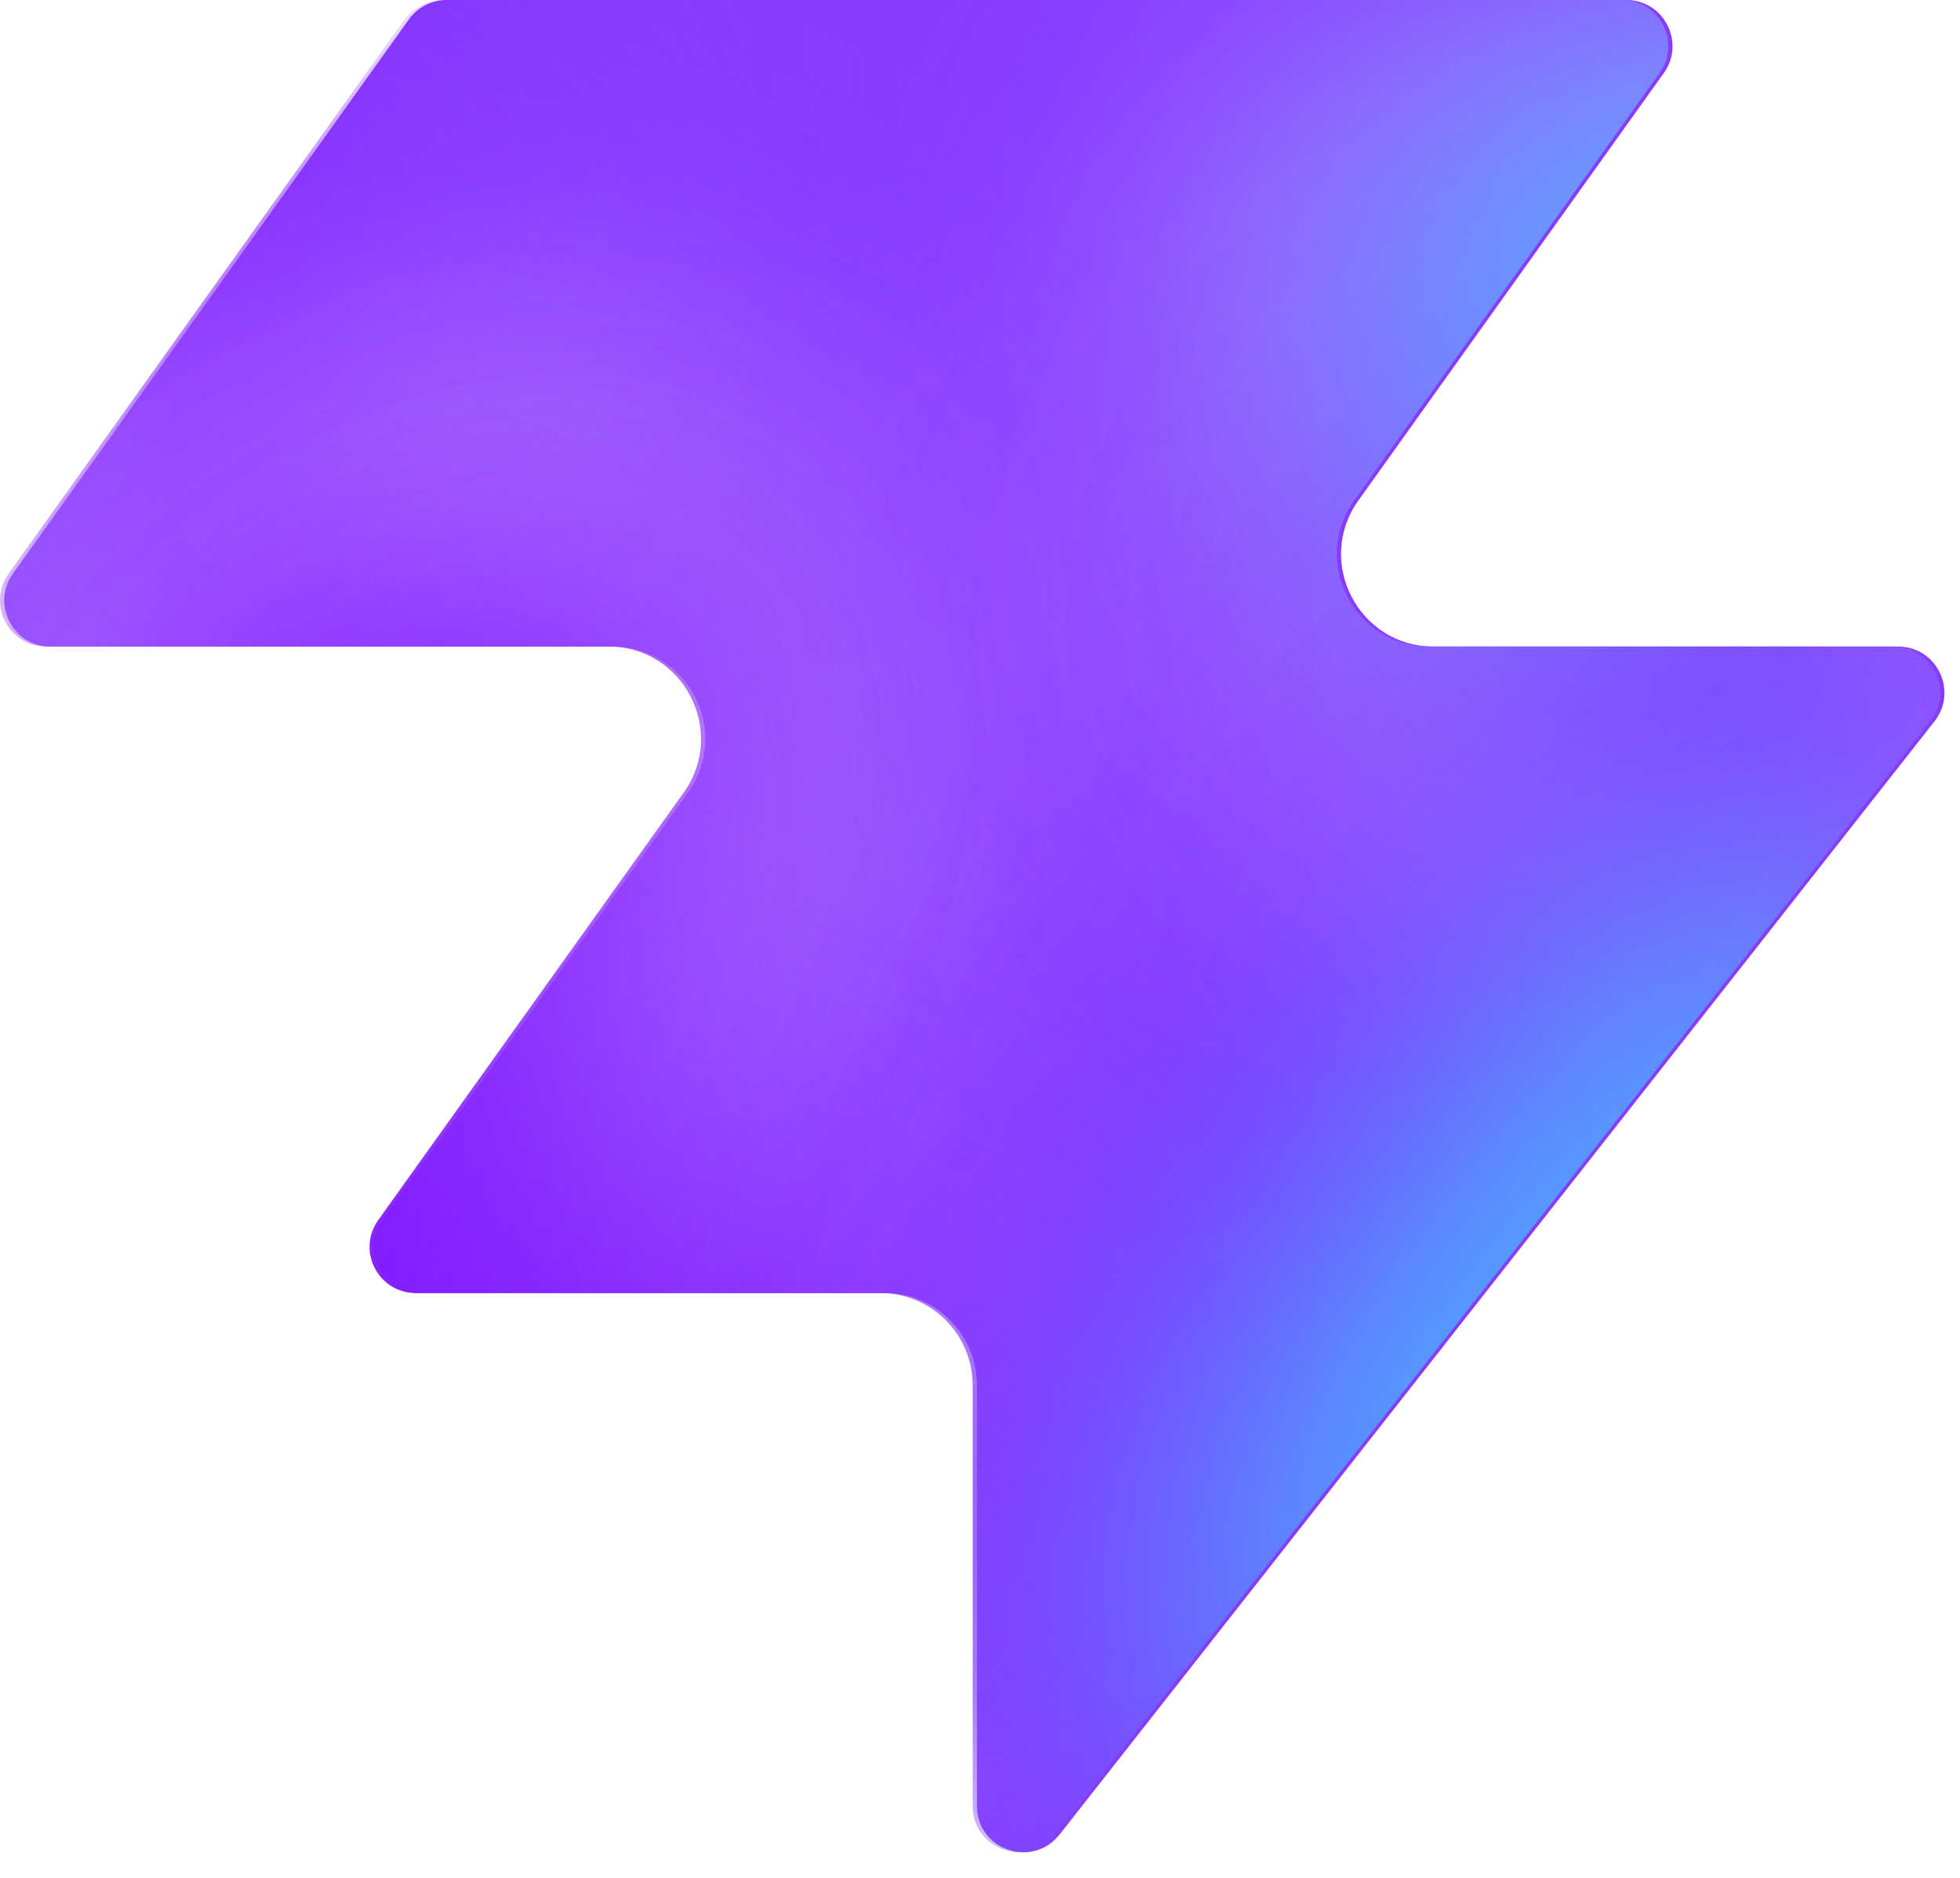
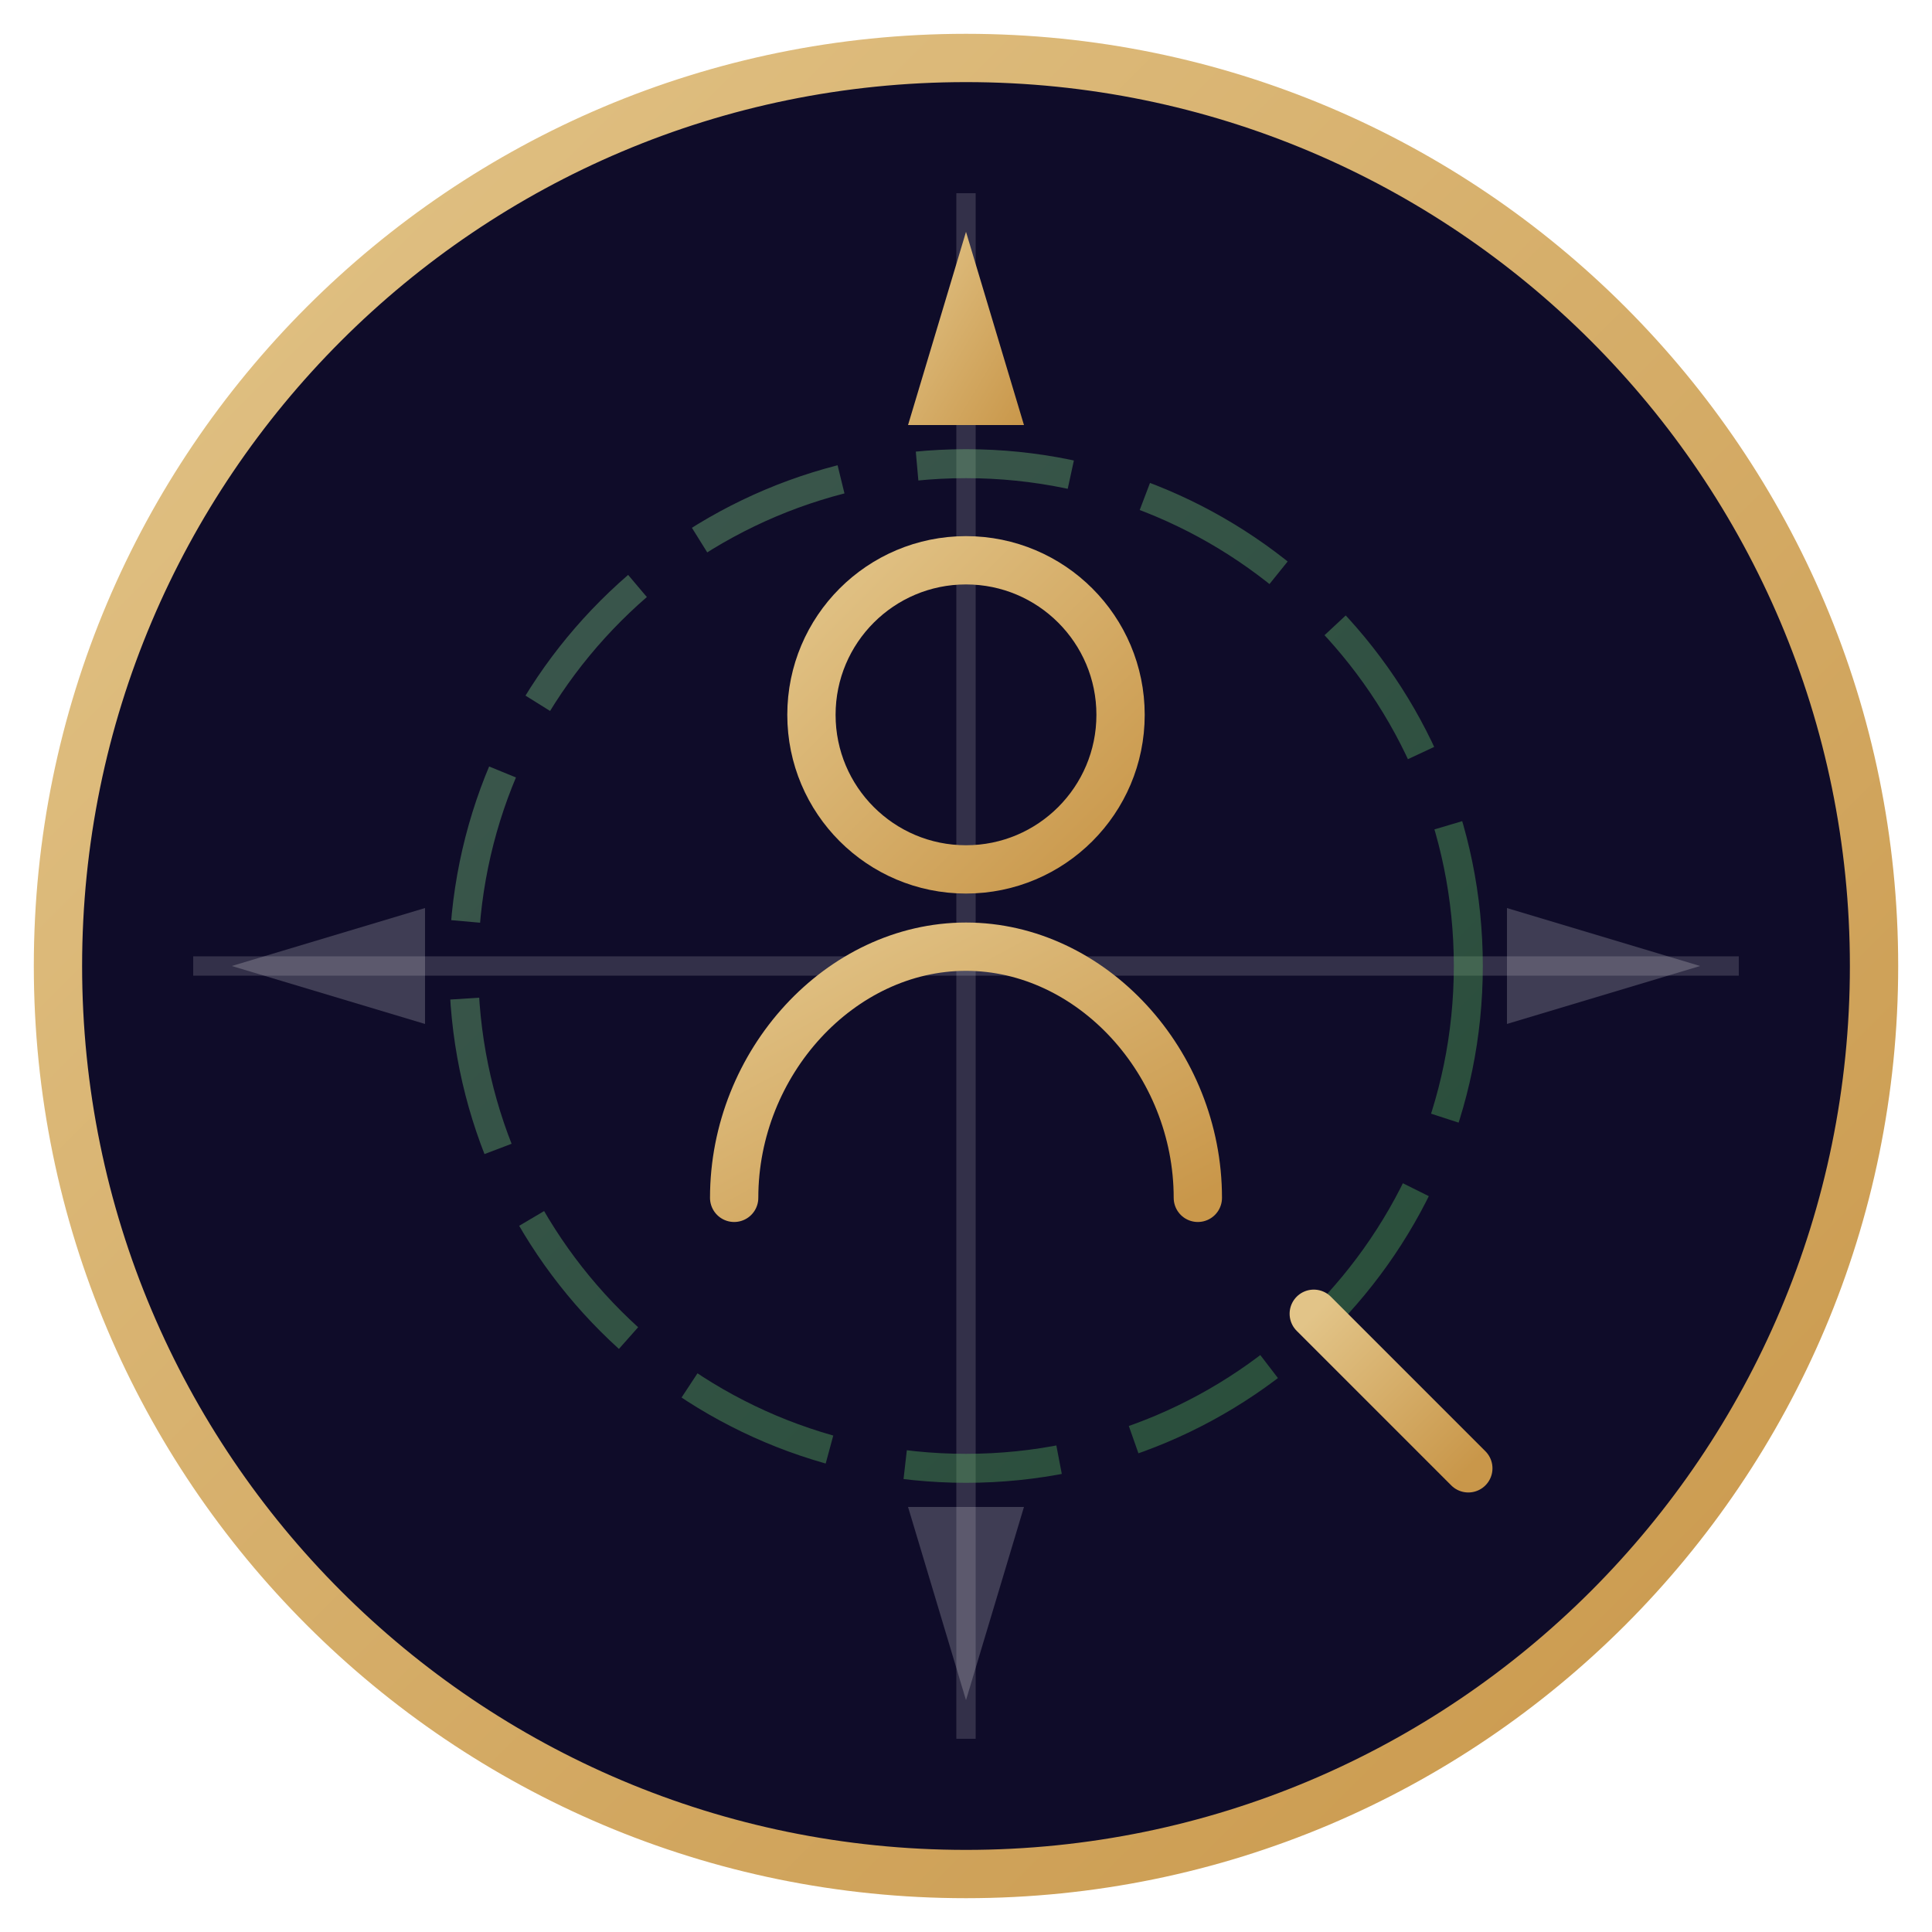
- <svg xmlns="http://www.w3.org/2000/svg" width="48" height="46" fill="none" viewBox="0 0 48 46">
-   <path fill="#863bff" d="M25.946 44.938c-.664.845-2.021.375-2.021-.698V33.937a2.26 2.26 0 0 0-2.262-2.262H10.287c-.92 0-1.456-1.04-.92-1.788l7.48-10.471c1.07-1.497 0-3.578-1.842-3.578H1.237c-.92 0-1.456-1.04-.92-1.788L10.013.474c.214-.297.556-.474.92-.474h28.894c.92 0 1.456 1.04.92 1.788l-7.48 10.471c-1.07 1.498 0 3.579 1.842 3.579h11.377c.943 0 1.473 1.088.89 1.83L25.947 44.94z" style="fill:#863bff;fill:color(display-p3 .525 .23 1);fill-opacity:1" />
-   <mask id="a" width="48" height="46" x="0" y="0" maskUnits="userSpaceOnUse" style="mask-type:alpha">
-     <path fill="#000" d="M25.842 44.938c-.664.844-2.021.375-2.021-.698V33.937a2.26 2.26 0 0 0-2.262-2.262H10.183c-.92 0-1.456-1.04-.92-1.788l7.48-10.471c1.07-1.498 0-3.579-1.842-3.579H1.133c-.92 0-1.456-1.04-.92-1.787L9.91.473c.214-.297.556-.474.92-.474h28.894c.92 0 1.456 1.04.92 1.788l-7.48 10.471c-1.07 1.498 0 3.578 1.842 3.578h11.377c.943 0 1.473 1.088.89 1.832L25.843 44.94z" style="fill:#000;fill-opacity:1" />
-   </mask>
-   <g mask="url(#a)">
-     <g filter="url(#b)">
-       <ellipse cx="5.508" cy="14.704" fill="#ede6ff" rx="5.508" ry="14.704" style="fill:#ede6ff;fill:color(display-p3 .927 .903 1);fill-opacity:1" transform="matrix(.00324 1 1 -.00324 -4.47 31.516)" />
-     </g>
-     <g filter="url(#c)">
-       <ellipse cx="10.399" cy="29.851" fill="#ede6ff" rx="10.399" ry="29.851" style="fill:#ede6ff;fill:color(display-p3 .927 .903 1);fill-opacity:1" transform="matrix(.00324 1 1 -.00324 -39.328 7.883)" />
-     </g>
-     <g filter="url(#d)">
-       <ellipse cx="5.508" cy="30.487" fill="#7e14ff" rx="5.508" ry="30.487" style="fill:#7e14ff;fill:color(display-p3 .492 .077 1);fill-opacity:1" transform="rotate(89.814 -25.913 -14.639)scale(1 -1)" />
-     </g>
-     <g filter="url(#e)">
-       <ellipse cx="5.508" cy="30.599" fill="#7e14ff" rx="5.508" ry="30.599" style="fill:#7e14ff;fill:color(display-p3 .492 .077 1);fill-opacity:1" transform="rotate(89.814 -32.644 -3.334)scale(1 -1)" />
-     </g>
-     <g filter="url(#f)">
-       <ellipse cx="5.508" cy="30.599" fill="#7e14ff" rx="5.508" ry="30.599" style="fill:#7e14ff;fill:color(display-p3 .492 .077 1);fill-opacity:1" transform="matrix(.00324 1 1 -.00324 -34.34 30.47)" />
-     </g>
-     <g filter="url(#g)">
-       <ellipse cx="14.072" cy="22.078" fill="#ede6ff" rx="14.072" ry="22.078" style="fill:#ede6ff;fill:color(display-p3 .927 .903 1);fill-opacity:1" transform="rotate(93.35 24.506 48.493)scale(-1 1)" />
-     </g>
-     <g filter="url(#h)">
-       <ellipse cx="3.47" cy="21.501" fill="#7e14ff" rx="3.47" ry="21.501" style="fill:#7e14ff;fill:color(display-p3 .492 .077 1);fill-opacity:1" transform="rotate(89.009 28.708 47.59)scale(-1 1)" />
-     </g>
-     <g filter="url(#i)">
-       <ellipse cx="3.47" cy="21.501" fill="#7e14ff" rx="3.47" ry="21.501" style="fill:#7e14ff;fill:color(display-p3 .492 .077 1);fill-opacity:1" transform="rotate(89.009 28.708 47.59)scale(-1 1)" />
-     </g>
-     <g filter="url(#j)">
-       <ellipse cx=".387" cy="8.972" fill="#7e14ff" rx="4.407" ry="29.108" style="fill:#7e14ff;fill:color(display-p3 .492 .077 1);fill-opacity:1" transform="rotate(39.51 .387 8.972)" />
-     </g>
-     <g filter="url(#k)">
-       <ellipse cx="47.523" cy="-6.092" fill="#7e14ff" rx="4.407" ry="29.108" style="fill:#7e14ff;fill:color(display-p3 .492 .077 1);fill-opacity:1" transform="rotate(37.892 47.523 -6.092)" />
-     </g>
-     <g filter="url(#l)">
-       <ellipse cx="41.412" cy="6.333" fill="#47bfff" rx="5.971" ry="9.665" style="fill:#47bfff;fill:color(display-p3 .28 .748 1);fill-opacity:1" transform="rotate(37.892 41.412 6.333)" />
-     </g>
-     <g filter="url(#m)">
-       <ellipse cx="-1.879" cy="38.332" fill="#7e14ff" rx="4.407" ry="29.108" style="fill:#7e14ff;fill:color(display-p3 .492 .077 1);fill-opacity:1" transform="rotate(37.892 -1.88 38.332)" />
-     </g>
-     <g filter="url(#n)">
-       <ellipse cx="-1.879" cy="38.332" fill="#7e14ff" rx="4.407" ry="29.108" style="fill:#7e14ff;fill:color(display-p3 .492 .077 1);fill-opacity:1" transform="rotate(37.892 -1.88 38.332)" />
-     </g>
-     <g filter="url(#o)">
-       <ellipse cx="35.651" cy="29.907" fill="#7e14ff" rx="4.407" ry="29.108" style="fill:#7e14ff;fill:color(display-p3 .492 .077 1);fill-opacity:1" transform="rotate(37.892 35.651 29.907)" />
-     </g>
-     <g filter="url(#p)">
-       <ellipse cx="38.418" cy="32.4" fill="#47bfff" rx="5.971" ry="15.297" style="fill:#47bfff;fill:color(display-p3 .28 .748 1);fill-opacity:1" transform="rotate(37.892 38.418 32.4)" />
-     </g>
-   </g>
+ <svg xmlns="http://www.w3.org/2000/svg" viewBox="0 0 100 100">
  <defs>
-     <filter id="b" width="60.045" height="41.654" x="-19.77" y="16.149" color-interpolation-filters="sRGB" filterUnits="userSpaceOnUse">
-       <feFlood flood-opacity="0" result="BackgroundImageFix" />
-       <feBlend in="SourceGraphic" in2="BackgroundImageFix" result="shape" />
-       <feGaussianBlur result="effect1_foregroundBlur_2002_17158" stdDeviation="7.659" />
-     </filter>
-     <filter id="c" width="90.34" height="51.437" x="-54.613" y="-7.533" color-interpolation-filters="sRGB" filterUnits="userSpaceOnUse">
-       <feFlood flood-opacity="0" result="BackgroundImageFix" />
-       <feBlend in="SourceGraphic" in2="BackgroundImageFix" result="shape" />
-       <feGaussianBlur result="effect1_foregroundBlur_2002_17158" stdDeviation="7.659" />
-     </filter>
-     <filter id="d" width="79.355" height="29.4" x="-49.64" y="2.03" color-interpolation-filters="sRGB" filterUnits="userSpaceOnUse">
-       <feFlood flood-opacity="0" result="BackgroundImageFix" />
-       <feBlend in="SourceGraphic" in2="BackgroundImageFix" result="shape" />
-       <feGaussianBlur result="effect1_foregroundBlur_2002_17158" stdDeviation="4.596" />
-     </filter>
-     <filter id="e" width="79.579" height="29.4" x="-45.045" y="20.029" color-interpolation-filters="sRGB" filterUnits="userSpaceOnUse">
-       <feFlood flood-opacity="0" result="BackgroundImageFix" />
-       <feBlend in="SourceGraphic" in2="BackgroundImageFix" result="shape" />
-       <feGaussianBlur result="effect1_foregroundBlur_2002_17158" stdDeviation="4.596" />
-     </filter>
-     <filter id="f" width="79.579" height="29.4" x="-43.513" y="21.178" color-interpolation-filters="sRGB" filterUnits="userSpaceOnUse">
-       <feFlood flood-opacity="0" result="BackgroundImageFix" />
-       <feBlend in="SourceGraphic" in2="BackgroundImageFix" result="shape" />
-       <feGaussianBlur result="effect1_foregroundBlur_2002_17158" stdDeviation="4.596" />
-     </filter>
-     <filter id="g" width="74.749" height="58.852" x="15.756" y="-17.901" color-interpolation-filters="sRGB" filterUnits="userSpaceOnUse">
-       <feFlood flood-opacity="0" result="BackgroundImageFix" />
-       <feBlend in="SourceGraphic" in2="BackgroundImageFix" result="shape" />
-       <feGaussianBlur result="effect1_foregroundBlur_2002_17158" stdDeviation="7.659" />
-     </filter>
-     <filter id="h" width="61.377" height="25.362" x="23.548" y="2.284" color-interpolation-filters="sRGB" filterUnits="userSpaceOnUse">
-       <feFlood flood-opacity="0" result="BackgroundImageFix" />
-       <feBlend in="SourceGraphic" in2="BackgroundImageFix" result="shape" />
-       <feGaussianBlur result="effect1_foregroundBlur_2002_17158" stdDeviation="4.596" />
-     </filter>
-     <filter id="i" width="61.377" height="25.362" x="23.548" y="2.284" color-interpolation-filters="sRGB" filterUnits="userSpaceOnUse">
-       <feFlood flood-opacity="0" result="BackgroundImageFix" />
-       <feBlend in="SourceGraphic" in2="BackgroundImageFix" result="shape" />
-       <feGaussianBlur result="effect1_foregroundBlur_2002_17158" stdDeviation="4.596" />
-     </filter>
-     <filter id="j" width="56.045" height="63.649" x="-27.636" y="-22.853" color-interpolation-filters="sRGB" filterUnits="userSpaceOnUse">
-       <feFlood flood-opacity="0" result="BackgroundImageFix" />
-       <feBlend in="SourceGraphic" in2="BackgroundImageFix" result="shape" />
-       <feGaussianBlur result="effect1_foregroundBlur_2002_17158" stdDeviation="4.596" />
-     </filter>
-     <filter id="k" width="54.814" height="64.646" x="20.116" y="-38.415" color-interpolation-filters="sRGB" filterUnits="userSpaceOnUse">
-       <feFlood flood-opacity="0" result="BackgroundImageFix" />
-       <feBlend in="SourceGraphic" in2="BackgroundImageFix" result="shape" />
-       <feGaussianBlur result="effect1_foregroundBlur_2002_17158" stdDeviation="4.596" />
-     </filter>
-     <filter id="l" width="33.541" height="35.313" x="24.641" y="-11.323" color-interpolation-filters="sRGB" filterUnits="userSpaceOnUse">
-       <feFlood flood-opacity="0" result="BackgroundImageFix" />
-       <feBlend in="SourceGraphic" in2="BackgroundImageFix" result="shape" />
-       <feGaussianBlur result="effect1_foregroundBlur_2002_17158" stdDeviation="4.596" />
-     </filter>
-     <filter id="m" width="54.814" height="64.646" x="-29.286" y="6.009" color-interpolation-filters="sRGB" filterUnits="userSpaceOnUse">
-       <feFlood flood-opacity="0" result="BackgroundImageFix" />
-       <feBlend in="SourceGraphic" in2="BackgroundImageFix" result="shape" />
-       <feGaussianBlur result="effect1_foregroundBlur_2002_17158" stdDeviation="4.596" />
-     </filter>
-     <filter id="n" width="54.814" height="64.646" x="-29.286" y="6.009" color-interpolation-filters="sRGB" filterUnits="userSpaceOnUse">
-       <feFlood flood-opacity="0" result="BackgroundImageFix" />
-       <feBlend in="SourceGraphic" in2="BackgroundImageFix" result="shape" />
-       <feGaussianBlur result="effect1_foregroundBlur_2002_17158" stdDeviation="4.596" />
-     </filter>
-     <filter id="o" width="54.814" height="64.646" x="8.244" y="-2.416" color-interpolation-filters="sRGB" filterUnits="userSpaceOnUse">
-       <feFlood flood-opacity="0" result="BackgroundImageFix" />
-       <feBlend in="SourceGraphic" in2="BackgroundImageFix" result="shape" />
-       <feGaussianBlur result="effect1_foregroundBlur_2002_17158" stdDeviation="4.596" />
-     </filter>
-     <filter id="p" width="39.409" height="43.623" x="18.713" y="10.588" color-interpolation-filters="sRGB" filterUnits="userSpaceOnUse">
-       <feFlood flood-opacity="0" result="BackgroundImageFix" />
-       <feBlend in="SourceGraphic" in2="BackgroundImageFix" result="shape" />
-       <feGaussianBlur result="effect1_foregroundBlur_2002_17158" stdDeviation="4.596" />
-     </filter>
+     <linearGradient id="fgn" x1="0" y1="0" x2="1" y2="1">
+       <stop offset="0%" stop-color="#e2c488" />
+       <stop offset="100%" stop-color="#c9974a" />
+     </linearGradient>
+     <linearGradient id="fgs" x1="0" y1="0" x2="1" y2="1">
+       <stop offset="0%" stop-color="#81c784" />
+       <stop offset="100%" stop-color="#4caf50" />
+     </linearGradient>
  </defs>
+   <circle cx="50" cy="50" r="47" fill="#0f0c29" stroke="url(#fgn)" stroke-width="2.5" />
+   <line x1="50" y1="10" x2="50" y2="90" stroke="rgba(255,255,255,0.15)" stroke-width="1" />
+   <line x1="10" y1="50" x2="90" y2="50" stroke="rgba(255,255,255,0.15)" stroke-width="1" />
+   <polygon points="50,12 53,22 47,22" fill="url(#fgn)" />
+   <polygon points="50,88 53,78 47,78" fill="rgba(255,255,255,0.2)" />
+   <polygon points="12,50 22,47 22,53" fill="rgba(255,255,255,0.2)" />
+   <polygon points="88,50 78,47 78,53" fill="rgba(255,255,255,0.2)" />
+   <circle cx="50" cy="37" r="8" fill="none" stroke="url(#fgn)" stroke-width="2.5" />
+   <path d="M38 62c0-7 5.5-13 12-13s12 6 12 13" fill="none" stroke="url(#fgn)" stroke-width="2.5" stroke-linecap="round" />
+   <circle cx="50" cy="50" r="26" fill="none" stroke="url(#fgs)" stroke-width="1.5" stroke-dasharray="8 4" opacity="0.4" />
+   <line x1="68" y1="68" x2="76" y2="76" stroke="url(#fgn)" stroke-width="2.5" stroke-linecap="round" />
</svg>
